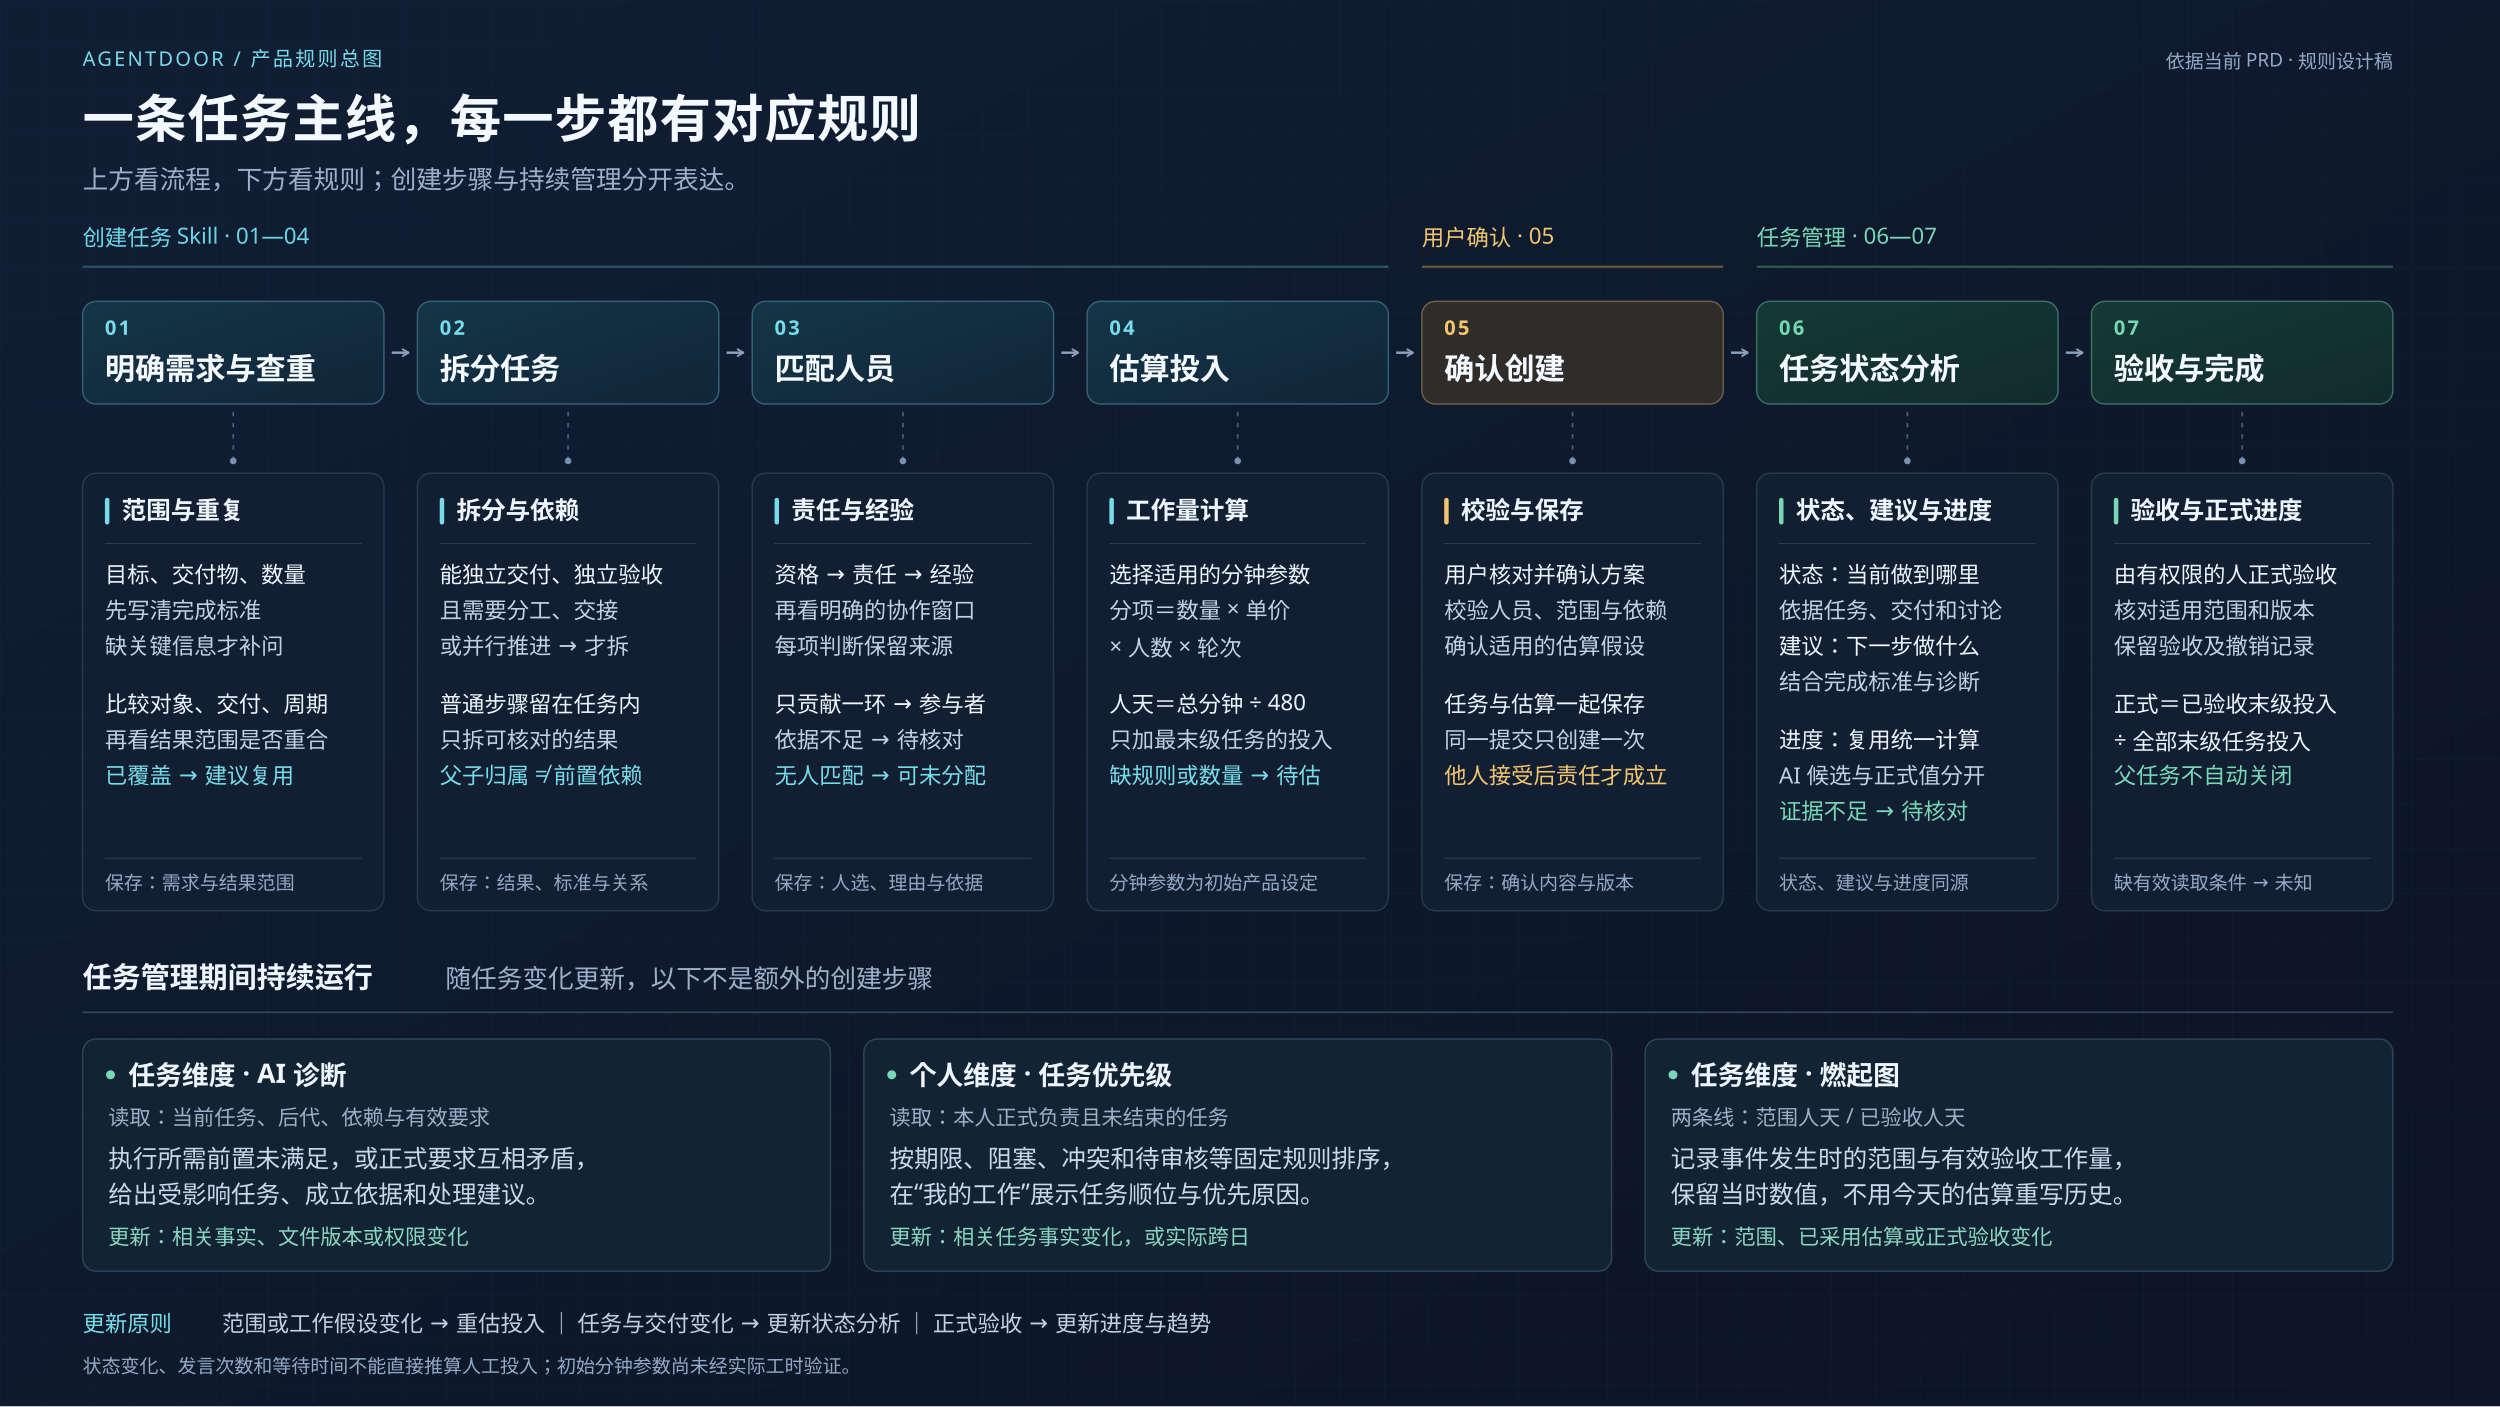
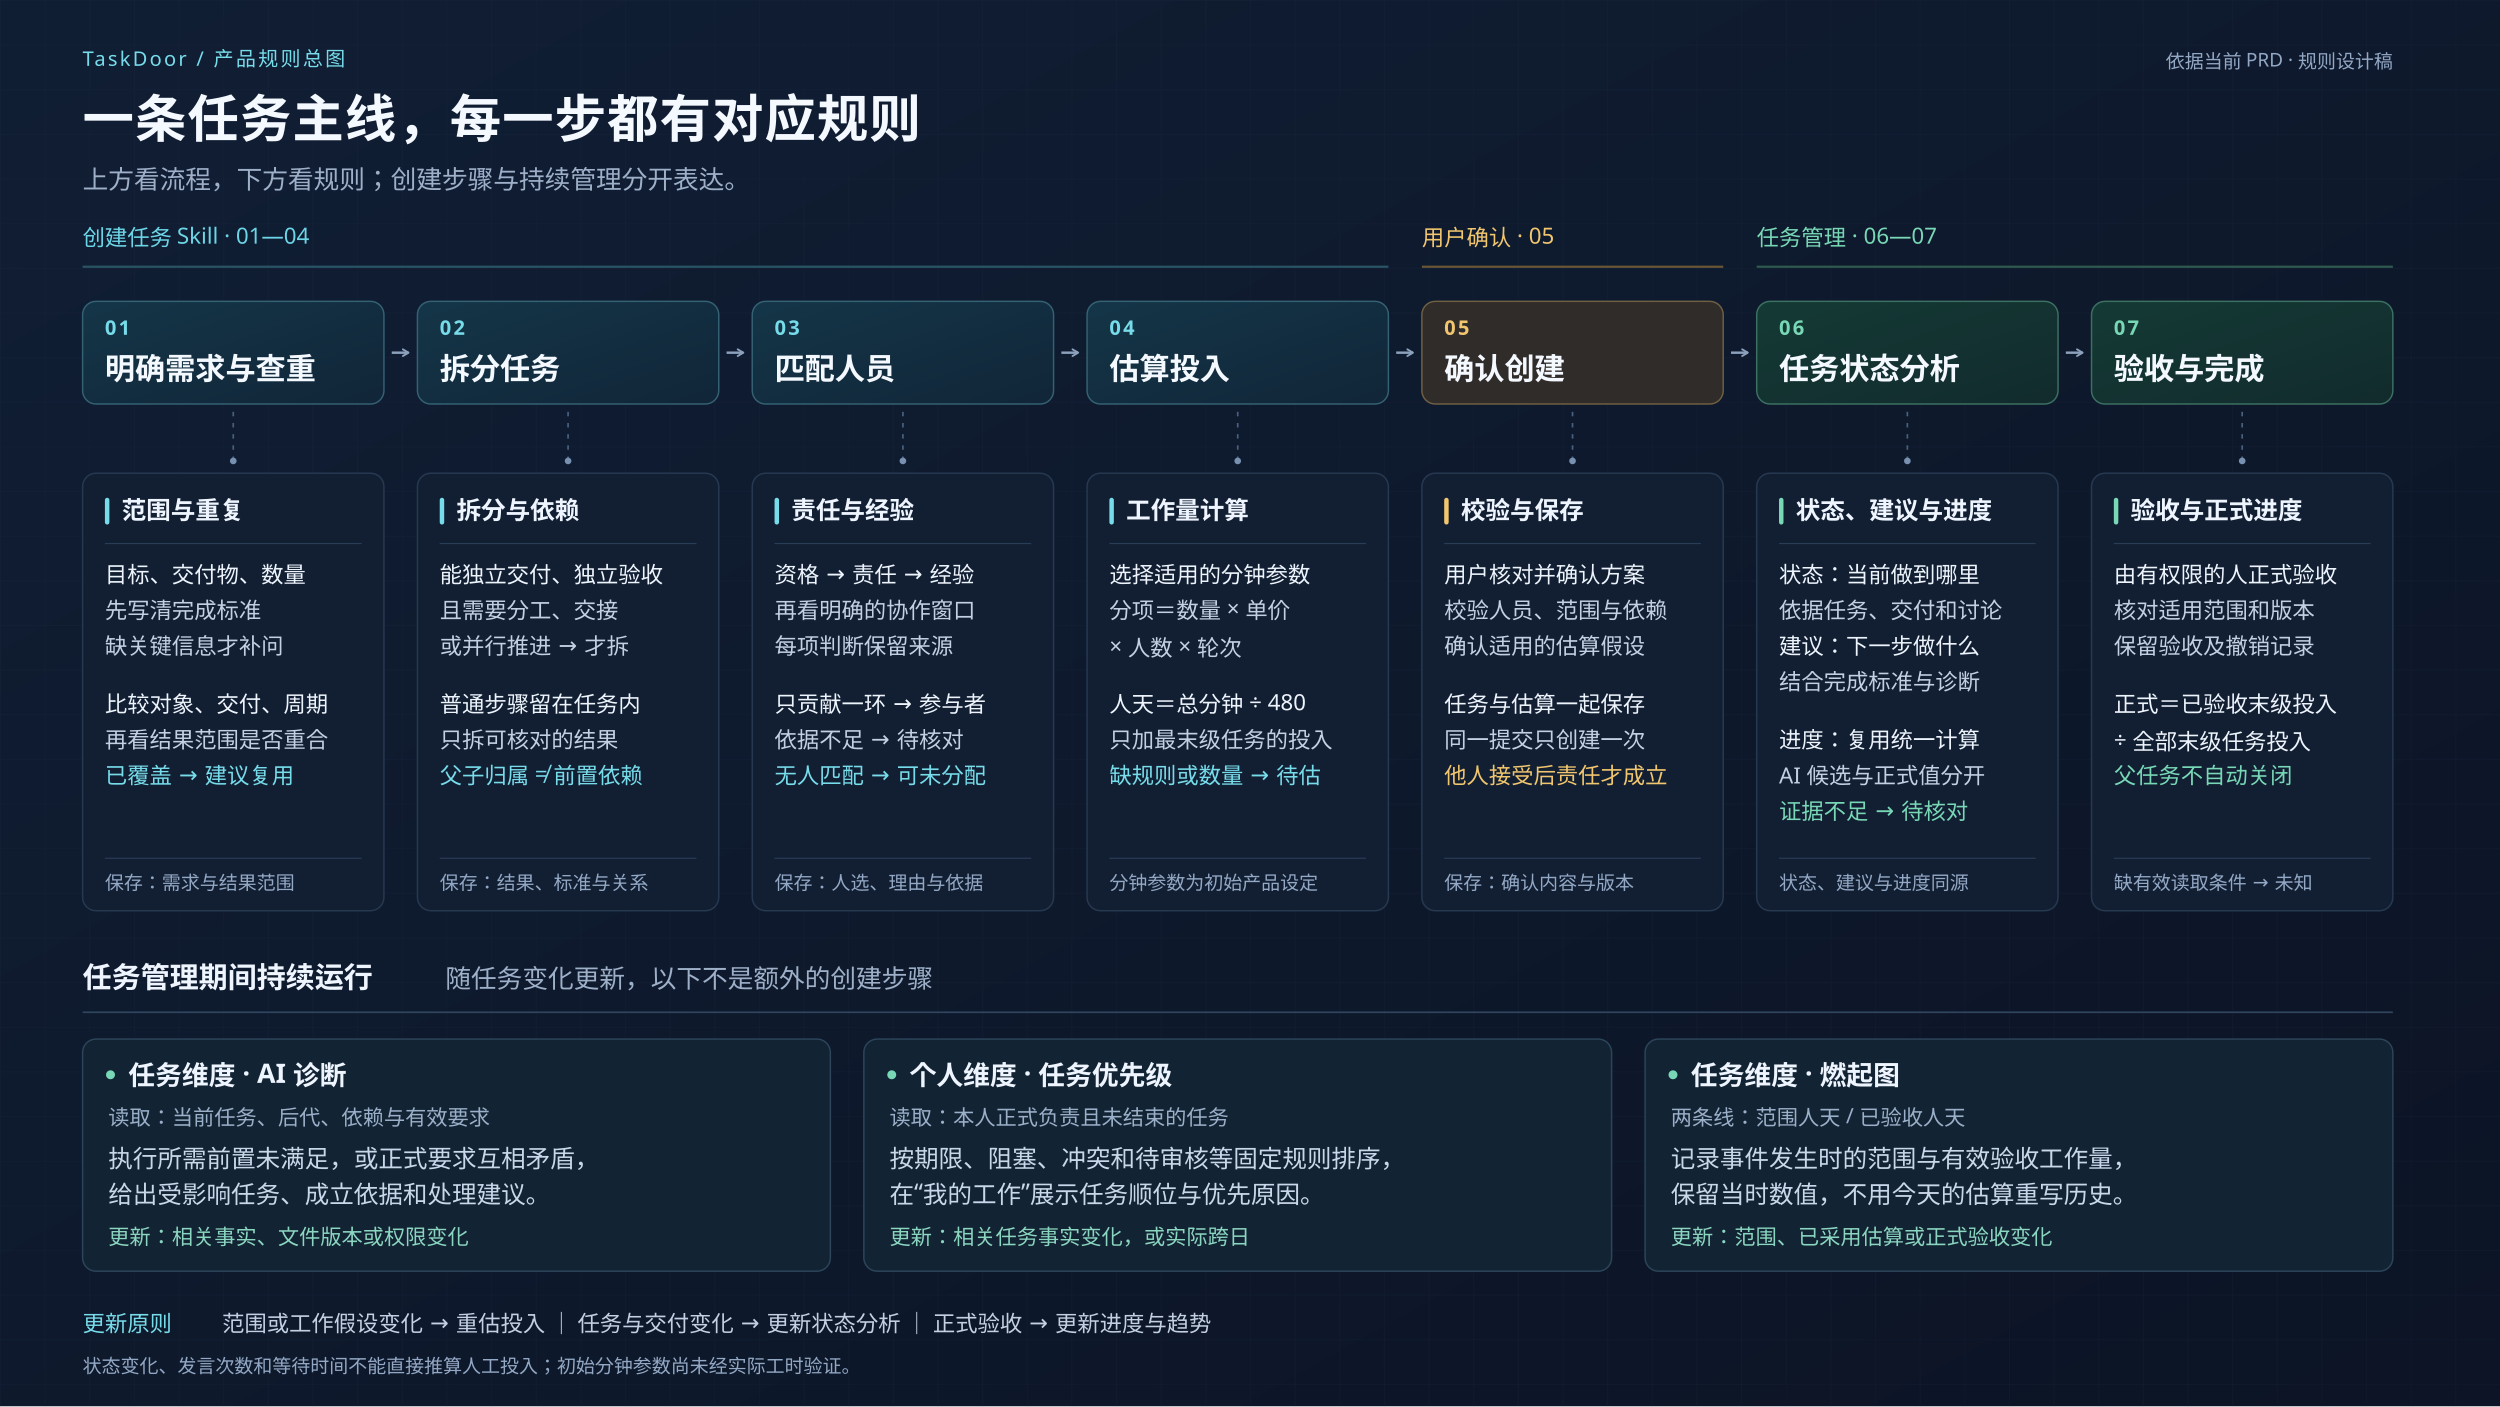
<svg xmlns="http://www.w3.org/2000/svg" viewBox="0 0 2240 1260" role="img" aria-labelledby="diagram-title diagram-description">
  <defs>
    <pattern id="grid" width="40" height="40" patternUnits="userSpaceOnUse">
      <path d="M40 0H0V40" fill="none" stroke="#21304a" stroke-width="0.65" opacity="0.42" />
    </pattern>
    <linearGradient id="background" x1="0" y1="0" x2="1" y2="1">
      <stop offset="0" stop-color="#101e34" />
      <stop offset="1" stop-color="#0c1425" />
    </linearGradient>
    <linearGradient id="create-fill" x1="0" y1="0" x2="1" y2="1">
      <stop stop-color="#143648" />
      <stop offset="1" stop-color="#112538" />
    </linearGradient>
    <linearGradient id="manage-fill" x1="0" y1="0" x2="1" y2="1">
      <stop stop-color="#143a35" />
      <stop offset="1" stop-color="#122b2d" />
    </linearGradient>
    <marker id="arrow" markerWidth="8" markerHeight="8" refX="6" refY="4" orient="auto" markerUnits="userSpaceOnUse">
      <path d="M1 1L6 4L1 7" fill="none" stroke="#8ca1bc" stroke-width="1.7" stroke-linecap="round" stroke-linejoin="round" />
    </marker>
  </defs>
  <style>
  text { font-family: 'PingFang SC','Noto Sans SC','Heiti SC','Microsoft YaHei',sans-serif; font-weight:400; fill:#d5e1f1; }
  .title {font-size:46px;font-weight:600;fill:#f4f8ff;letter-spacing:1px}
  .eyebrow {font-size:18px;font-weight:500;letter-spacing:2px;fill:#77dcea}
  .subtitle {font-size:23px;fill:#9eafc8}
  .phase {font-size:20px;font-weight:500}
  .step-number {font-size:18px;font-weight:600;letter-spacing:2px}
  .step-name {font-size:27px;font-weight:600;fill:#f4f8ff}
  .rule-title {font-size:22px;font-weight:600;fill:#eef5ff}
  .rule-body {font-size:20px;fill:#c3d0e3}
  .rule-key {font-size:20px;font-weight:500;fill:#edf4fc}
  .rule-foot {font-size:17px;fill:#93a8c4}
  .band-title {font-size:26px;font-weight:600;fill:#eef5ff}
  .support-title {font-size:24px;font-weight:600;fill:#eef5ff}
  .support-body {font-size:22px;fill:#c9d7ea}
  .support-trigger {font-size:19px;fill:#9aafc8}
</style>
  <rect width="2240" height="1260" fill="url(#background)" />
  <rect width="2240" height="1260" fill="url(#grid)" />
-   <text x="74" y="59" class="eyebrow">AGENTDOOR  /  产品规则总图</text>
+   <text x="74" y="59" class="eyebrow">TaskDoor  /  产品规则总图</text>
  <text x="74" y="123" class="title">一条任务主线，每一步都有对应规则</text>
  <text x="74" y="169" class="subtitle">上方看流程，下方看规则；创建步骤与持续管理分开表达。</text>
  <text x="2144" y="61" class="rule-foot" text-anchor="end">依据当前 PRD · 规则设计稿</text>
  <text x="74" y="220" class="phase" style="fill:#6cd6e7">创建任务 Skill · 01—04</text>
  <path d="M74 239L1244 239" fill="none" stroke="#295463" stroke-width="2" />
  <text x="1274" y="220" class="phase" style="fill:#f1c66e">用户确认 · 05</text>
  <path d="M1274 239L1544 239" fill="none" stroke="#685636" stroke-width="2" />
  <text x="1574" y="220" class="phase" style="fill:#78d8b6">任务管理 · 06—07</text>
  <path d="M1574 239L2144 239" fill="none" stroke="#2d594e" stroke-width="2" />
  <path d="M351 316L366 316" fill="none" stroke="#8ca1bc" stroke-width="2.2" marker-end="url(#arrow)" />
  <path d="M651 316L666 316" fill="none" stroke="#8ca1bc" stroke-width="2.2" marker-end="url(#arrow)" />
  <path d="M951 316L966 316" fill="none" stroke="#8ca1bc" stroke-width="2.2" marker-end="url(#arrow)" />
  <path d="M1251 316L1266 316" fill="none" stroke="#8ca1bc" stroke-width="2.2" marker-end="url(#arrow)" />
  <path d="M1551 316L1566 316" fill="none" stroke="#8ca1bc" stroke-width="2.2" marker-end="url(#arrow)" />
  <path d="M1851 316L1866 316" fill="none" stroke="#8ca1bc" stroke-width="2.2" marker-end="url(#arrow)" />
  <path d="M209 369L209 414" fill="none" stroke="#49617e" stroke-width="1.5" stroke-dasharray="4 6" />
  <circle cx="209" cy="413" r="3" fill="#7891b1" />
  <path d="M509 369L509 414" fill="none" stroke="#49617e" stroke-width="1.5" stroke-dasharray="4 6" />
  <circle cx="509" cy="413" r="3" fill="#7891b1" />
  <path d="M809 369L809 414" fill="none" stroke="#49617e" stroke-width="1.5" stroke-dasharray="4 6" />
  <circle cx="809" cy="413" r="3" fill="#7891b1" />
  <path d="M1109 369L1109 414" fill="none" stroke="#49617e" stroke-width="1.5" stroke-dasharray="4 6" />
  <circle cx="1109" cy="413" r="3" fill="#7891b1" />
  <path d="M1409 369L1409 414" fill="none" stroke="#49617e" stroke-width="1.5" stroke-dasharray="4 6" />
  <circle cx="1409" cy="413" r="3" fill="#7891b1" />
  <path d="M1709 369L1709 414" fill="none" stroke="#49617e" stroke-width="1.5" stroke-dasharray="4 6" />
  <circle cx="1709" cy="413" r="3" fill="#7891b1" />
  <path d="M2009 369L2009 414" fill="none" stroke="#49617e" stroke-width="1.5" stroke-dasharray="4 6" />
  <circle cx="2009" cy="413" r="3" fill="#7891b1" />
  <rect x="74" y="270" width="270" height="92" rx="12" fill="#0f172a" />
  <rect x="74" y="270" width="270" height="92" rx="12" fill="url(#create-fill)" stroke="#346273" stroke-width="1.3" />
  <text x="94" y="300" class="step-number" style="fill:#77dcea">01</text>
  <text x="94" y="340" class="step-name">明确需求与查重</text>
  <rect x="74" y="424" width="270" height="392" rx="12" fill="#121f33" stroke="#273950" stroke-width="1.3" />
  <rect x="94" y="446" width="4" height="24" rx="2" fill="#77dcea" />
  <text x="109" y="465" class="rule-title">范围与重复</text>
  <path d="M94 487L324 487" fill="none" stroke="#293d57" stroke-width="1" />
  <text x="94" y="522" class="rule-key">目标、交付物、数量</text>
  <text x="94" y="554" class="rule-body">先写清完成标准</text>
  <text x="94" y="586" class="rule-body">缺关键信息才补问</text>
  <text x="94" y="638" class="rule-key">比较对象、交付、周期</text>
  <text x="94" y="670" class="rule-body">再看结果范围是否重合</text>
  <text x="94" y="702" class="rule-body" style="fill:#77dcea">已覆盖 → 建议复用</text>
  <path d="M94 769L324 769" fill="none" stroke="#293d57" stroke-width="1" />
  <text x="94" y="797" class="rule-foot">保存：需求与结果范围</text>
  <rect x="374" y="270" width="270" height="92" rx="12" fill="#0f172a" />
  <rect x="374" y="270" width="270" height="92" rx="12" fill="url(#create-fill)" stroke="#346273" stroke-width="1.3" />
  <text x="394" y="300" class="step-number" style="fill:#77dcea">02</text>
  <text x="394" y="340" class="step-name">拆分任务</text>
  <rect x="374" y="424" width="270" height="392" rx="12" fill="#121f33" stroke="#273950" stroke-width="1.3" />
  <rect x="394" y="446" width="4" height="24" rx="2" fill="#77dcea" />
  <text x="409" y="465" class="rule-title">拆分与依赖</text>
  <path d="M394 487L624 487" fill="none" stroke="#293d57" stroke-width="1" />
  <text x="394" y="522" class="rule-key">能独立交付、独立验收</text>
  <text x="394" y="554" class="rule-body">且需要分工、交接</text>
  <text x="394" y="586" class="rule-body">或并行推进 → 才拆</text>
  <text x="394" y="638" class="rule-key">普通步骤留在任务内</text>
  <text x="394" y="670" class="rule-body">只拆可核对的结果</text>
  <text x="394" y="702" class="rule-body" style="fill:#77dcea">父子归属 ≠ 前置依赖</text>
  <path d="M394 769L624 769" fill="none" stroke="#293d57" stroke-width="1" />
  <text x="394" y="797" class="rule-foot">保存：结果、标准与关系</text>
  <rect x="674" y="270" width="270" height="92" rx="12" fill="#0f172a" />
  <rect x="674" y="270" width="270" height="92" rx="12" fill="url(#create-fill)" stroke="#346273" stroke-width="1.3" />
  <text x="694" y="300" class="step-number" style="fill:#77dcea">03</text>
  <text x="694" y="340" class="step-name">匹配人员</text>
  <rect x="674" y="424" width="270" height="392" rx="12" fill="#121f33" stroke="#273950" stroke-width="1.3" />
  <rect x="694" y="446" width="4" height="24" rx="2" fill="#77dcea" />
  <text x="709" y="465" class="rule-title">责任与经验</text>
  <path d="M694 487L924 487" fill="none" stroke="#293d57" stroke-width="1" />
  <text x="694" y="522" class="rule-key">资格 → 责任 → 经验</text>
  <text x="694" y="554" class="rule-body">再看明确的协作窗口</text>
  <text x="694" y="586" class="rule-body">每项判断保留来源</text>
  <text x="694" y="638" class="rule-key">只贡献一环 → 参与者</text>
  <text x="694" y="670" class="rule-body">依据不足 → 待核对</text>
  <text x="694" y="702" class="rule-body" style="fill:#77dcea">无人匹配 → 可未分配</text>
  <path d="M694 769L924 769" fill="none" stroke="#293d57" stroke-width="1" />
  <text x="694" y="797" class="rule-foot">保存：人选、理由与依据</text>
  <rect x="974" y="270" width="270" height="92" rx="12" fill="#0f172a" />
  <rect x="974" y="270" width="270" height="92" rx="12" fill="url(#create-fill)" stroke="#346273" stroke-width="1.3" />
  <text x="994" y="300" class="step-number" style="fill:#77dcea">04</text>
  <text x="994" y="340" class="step-name">估算投入</text>
  <rect x="974" y="424" width="270" height="392" rx="12" fill="#121f33" stroke="#273950" stroke-width="1.3" />
  <rect x="994" y="446" width="4" height="24" rx="2" fill="#77dcea" />
  <text x="1009" y="465" class="rule-title">工作量计算</text>
  <path d="M994 487L1224 487" fill="none" stroke="#293d57" stroke-width="1" />
  <text x="994" y="522" class="rule-key">选择适用的分钟参数</text>
  <text x="994" y="554" class="rule-body">分项＝数量 × 单价</text>
  <text x="994" y="586" class="rule-body">× 人数 × 轮次</text>
  <text x="994" y="638" class="rule-key">人天＝总分钟 ÷ 480</text>
  <text x="994" y="670" class="rule-body">只加最末级任务的投入</text>
  <text x="994" y="702" class="rule-body" style="fill:#77dcea">缺规则或数量 → 待估</text>
  <path d="M994 769L1224 769" fill="none" stroke="#293d57" stroke-width="1" />
  <text x="994" y="797" class="rule-foot">分钟参数为初始产品设定</text>
  <rect x="1274" y="270" width="270" height="92" rx="12" fill="#0f172a" />
  <rect x="1274" y="270" width="270" height="92" rx="12" fill="#302c29" stroke="#706043" stroke-width="1.3" />
  <text x="1294" y="300" class="step-number" style="fill:#f1c66e">05</text>
  <text x="1294" y="340" class="step-name">确认创建</text>
  <rect x="1274" y="424" width="270" height="392" rx="12" fill="#121f33" stroke="#273950" stroke-width="1.3" />
  <rect x="1294" y="446" width="4" height="24" rx="2" fill="#f1c66e" />
  <text x="1309" y="465" class="rule-title">校验与保存</text>
  <path d="M1294 487L1524 487" fill="none" stroke="#293d57" stroke-width="1" />
  <text x="1294" y="522" class="rule-key">用户核对并确认方案</text>
  <text x="1294" y="554" class="rule-body">校验人员、范围与依赖</text>
  <text x="1294" y="586" class="rule-body">确认适用的估算假设</text>
  <text x="1294" y="638" class="rule-key">任务与估算一起保存</text>
  <text x="1294" y="670" class="rule-body">同一提交只创建一次</text>
  <text x="1294" y="702" class="rule-body" style="fill:#f1c66e">他人接受后责任才成立</text>
  <path d="M1294 769L1524 769" fill="none" stroke="#293d57" stroke-width="1" />
  <text x="1294" y="797" class="rule-foot">保存：确认内容与版本</text>
  <rect x="1574" y="270" width="270" height="92" rx="12" fill="#0f172a" />
  <rect x="1574" y="270" width="270" height="92" rx="12" fill="url(#manage-fill)" stroke="#3c7162" stroke-width="1.3" />
  <text x="1594" y="300" class="step-number" style="fill:#78d8b6">06</text>
  <text x="1594" y="340" class="step-name">任务状态分析</text>
  <rect x="1574" y="424" width="270" height="392" rx="12" fill="#121f33" stroke="#273950" stroke-width="1.3" />
  <rect x="1594" y="446" width="4" height="24" rx="2" fill="#78d8b6" />
  <text x="1609" y="465" class="rule-title">状态、建议与进度</text>
  <path d="M1594 487L1824 487" fill="none" stroke="#293d57" stroke-width="1" />
  <text x="1594" y="522" class="rule-key">状态：当前做到哪里</text>
  <text x="1594" y="554" class="rule-body">依据任务、交付和讨论</text>
  <text x="1594" y="586" class="rule-key">建议：下一步做什么</text>
  <text x="1594" y="618" class="rule-body">结合完成标准与诊断</text>
  <text x="1594" y="670" class="rule-key">进度：复用统一计算</text>
  <text x="1594" y="702" class="rule-body">AI 候选与正式值分开</text>
  <text x="1594" y="734" class="rule-body" style="fill:#78d8b6">证据不足 → 待核对</text>
  <path d="M1594 769L1824 769" fill="none" stroke="#293d57" stroke-width="1" />
  <text x="1594" y="797" class="rule-foot">状态、建议与进度同源</text>
  <rect x="1874" y="270" width="270" height="92" rx="12" fill="#0f172a" />
  <rect x="1874" y="270" width="270" height="92" rx="12" fill="url(#manage-fill)" stroke="#3c7162" stroke-width="1.3" />
  <text x="1894" y="300" class="step-number" style="fill:#78d8b6">07</text>
  <text x="1894" y="340" class="step-name">验收与完成</text>
  <rect x="1874" y="424" width="270" height="392" rx="12" fill="#121f33" stroke="#273950" stroke-width="1.3" />
  <rect x="1894" y="446" width="4" height="24" rx="2" fill="#78d8b6" />
  <text x="1909" y="465" class="rule-title">验收与正式进度</text>
  <path d="M1894 487L2124 487" fill="none" stroke="#293d57" stroke-width="1" />
  <text x="1894" y="522" class="rule-key">由有权限的人正式验收</text>
  <text x="1894" y="554" class="rule-body">核对适用范围和版本</text>
  <text x="1894" y="586" class="rule-body">保留验收及撤销记录</text>
  <text x="1894" y="638" class="rule-key">正式＝已验收末级投入</text>
  <text x="1894" y="670" class="rule-key">÷ 全部末级任务投入</text>
  <text x="1894" y="702" class="rule-body" style="fill:#78d8b6">父任务不自动关闭</text>
  <path d="M1894 769L2124 769" fill="none" stroke="#293d57" stroke-width="1" />
  <text x="1894" y="797" class="rule-foot">缺有效读取条件 → 未知</text>
  <text x="74" y="885" class="band-title">任务管理期间持续运行</text>
  <text x="399" y="885" class="subtitle">随任务变化更新，以下不是额外的创建步骤</text>
  <path d="M74 907L2144 907" fill="none" stroke="#30465f" stroke-width="1.5" />
  <rect x="74" y="931" width="670" height="208" rx="12" fill="#122333" stroke="#2c455a" stroke-width="1.3" />
  <circle cx="99" cy="963" r="4" fill="#78d8b6" />
  <text x="115" y="972" class="support-title">任务维度 · AI 诊断</text>
  <text x="97" y="1008" class="support-trigger">读取：当前任务、后代、依赖与有效要求</text>
  <text x="97" y="1046" class="support-body">执行所需前置未满足，或正式要求互相矛盾，</text>
  <text x="97" y="1078" class="support-body">给出受影响任务、成立依据和处理建议。</text>
  <text x="97" y="1115" class="support-trigger" style="fill:#8bd6c0">更新：相关事实、文件版本或权限变化</text>
  <rect x="774" y="931" width="670" height="208" rx="12" fill="#122333" stroke="#2c455a" stroke-width="1.3" />
  <circle cx="799" cy="963" r="4" fill="#78d8b6" />
  <text x="815" y="972" class="support-title">个人维度 · 任务优先级</text>
  <text x="797" y="1008" class="support-trigger">读取：本人正式负责且未结束的任务</text>
  <text x="797" y="1046" class="support-body">按期限、阻塞、冲突和待审核等固定规则排序，</text>
  <text x="797" y="1078" class="support-body">在“我的工作”展示任务顺位与优先原因。</text>
  <text x="797" y="1115" class="support-trigger" style="fill:#8bd6c0">更新：相关任务事实变化，或实际跨日</text>
  <rect x="1474" y="931" width="670" height="208" rx="12" fill="#122333" stroke="#2c455a" stroke-width="1.3" />
  <circle cx="1499" cy="963" r="4" fill="#78d8b6" />
  <text x="1515" y="972" class="support-title">任务维度 · 燃起图</text>
  <text x="1497" y="1008" class="support-trigger">两条线：范围人天 / 已验收人天</text>
  <text x="1497" y="1046" class="support-body">记录事件发生时的范围与有效验收工作量，</text>
  <text x="1497" y="1078" class="support-body">保留当时数值，不用今天的估算重写历史。</text>
  <text x="1497" y="1115" class="support-trigger" style="fill:#8bd6c0">更新：范围、已采用估算或正式验收变化</text>
  <text x="74" y="1193" class="rule-key" style="fill:#77dcea">更新原则</text>
  <text x="199" y="1193" class="rule-body">范围或工作假设变化 → 重估投入   ｜   任务与交付变化 → 更新状态分析   ｜   正式验收 → 更新进度与趋势</text>
  <text x="74" y="1230" class="rule-foot">状态变化、发言次数和等待时间不能直接推算人工投入；初始分钟参数尚未经实际工时验证。</text>
</svg>
